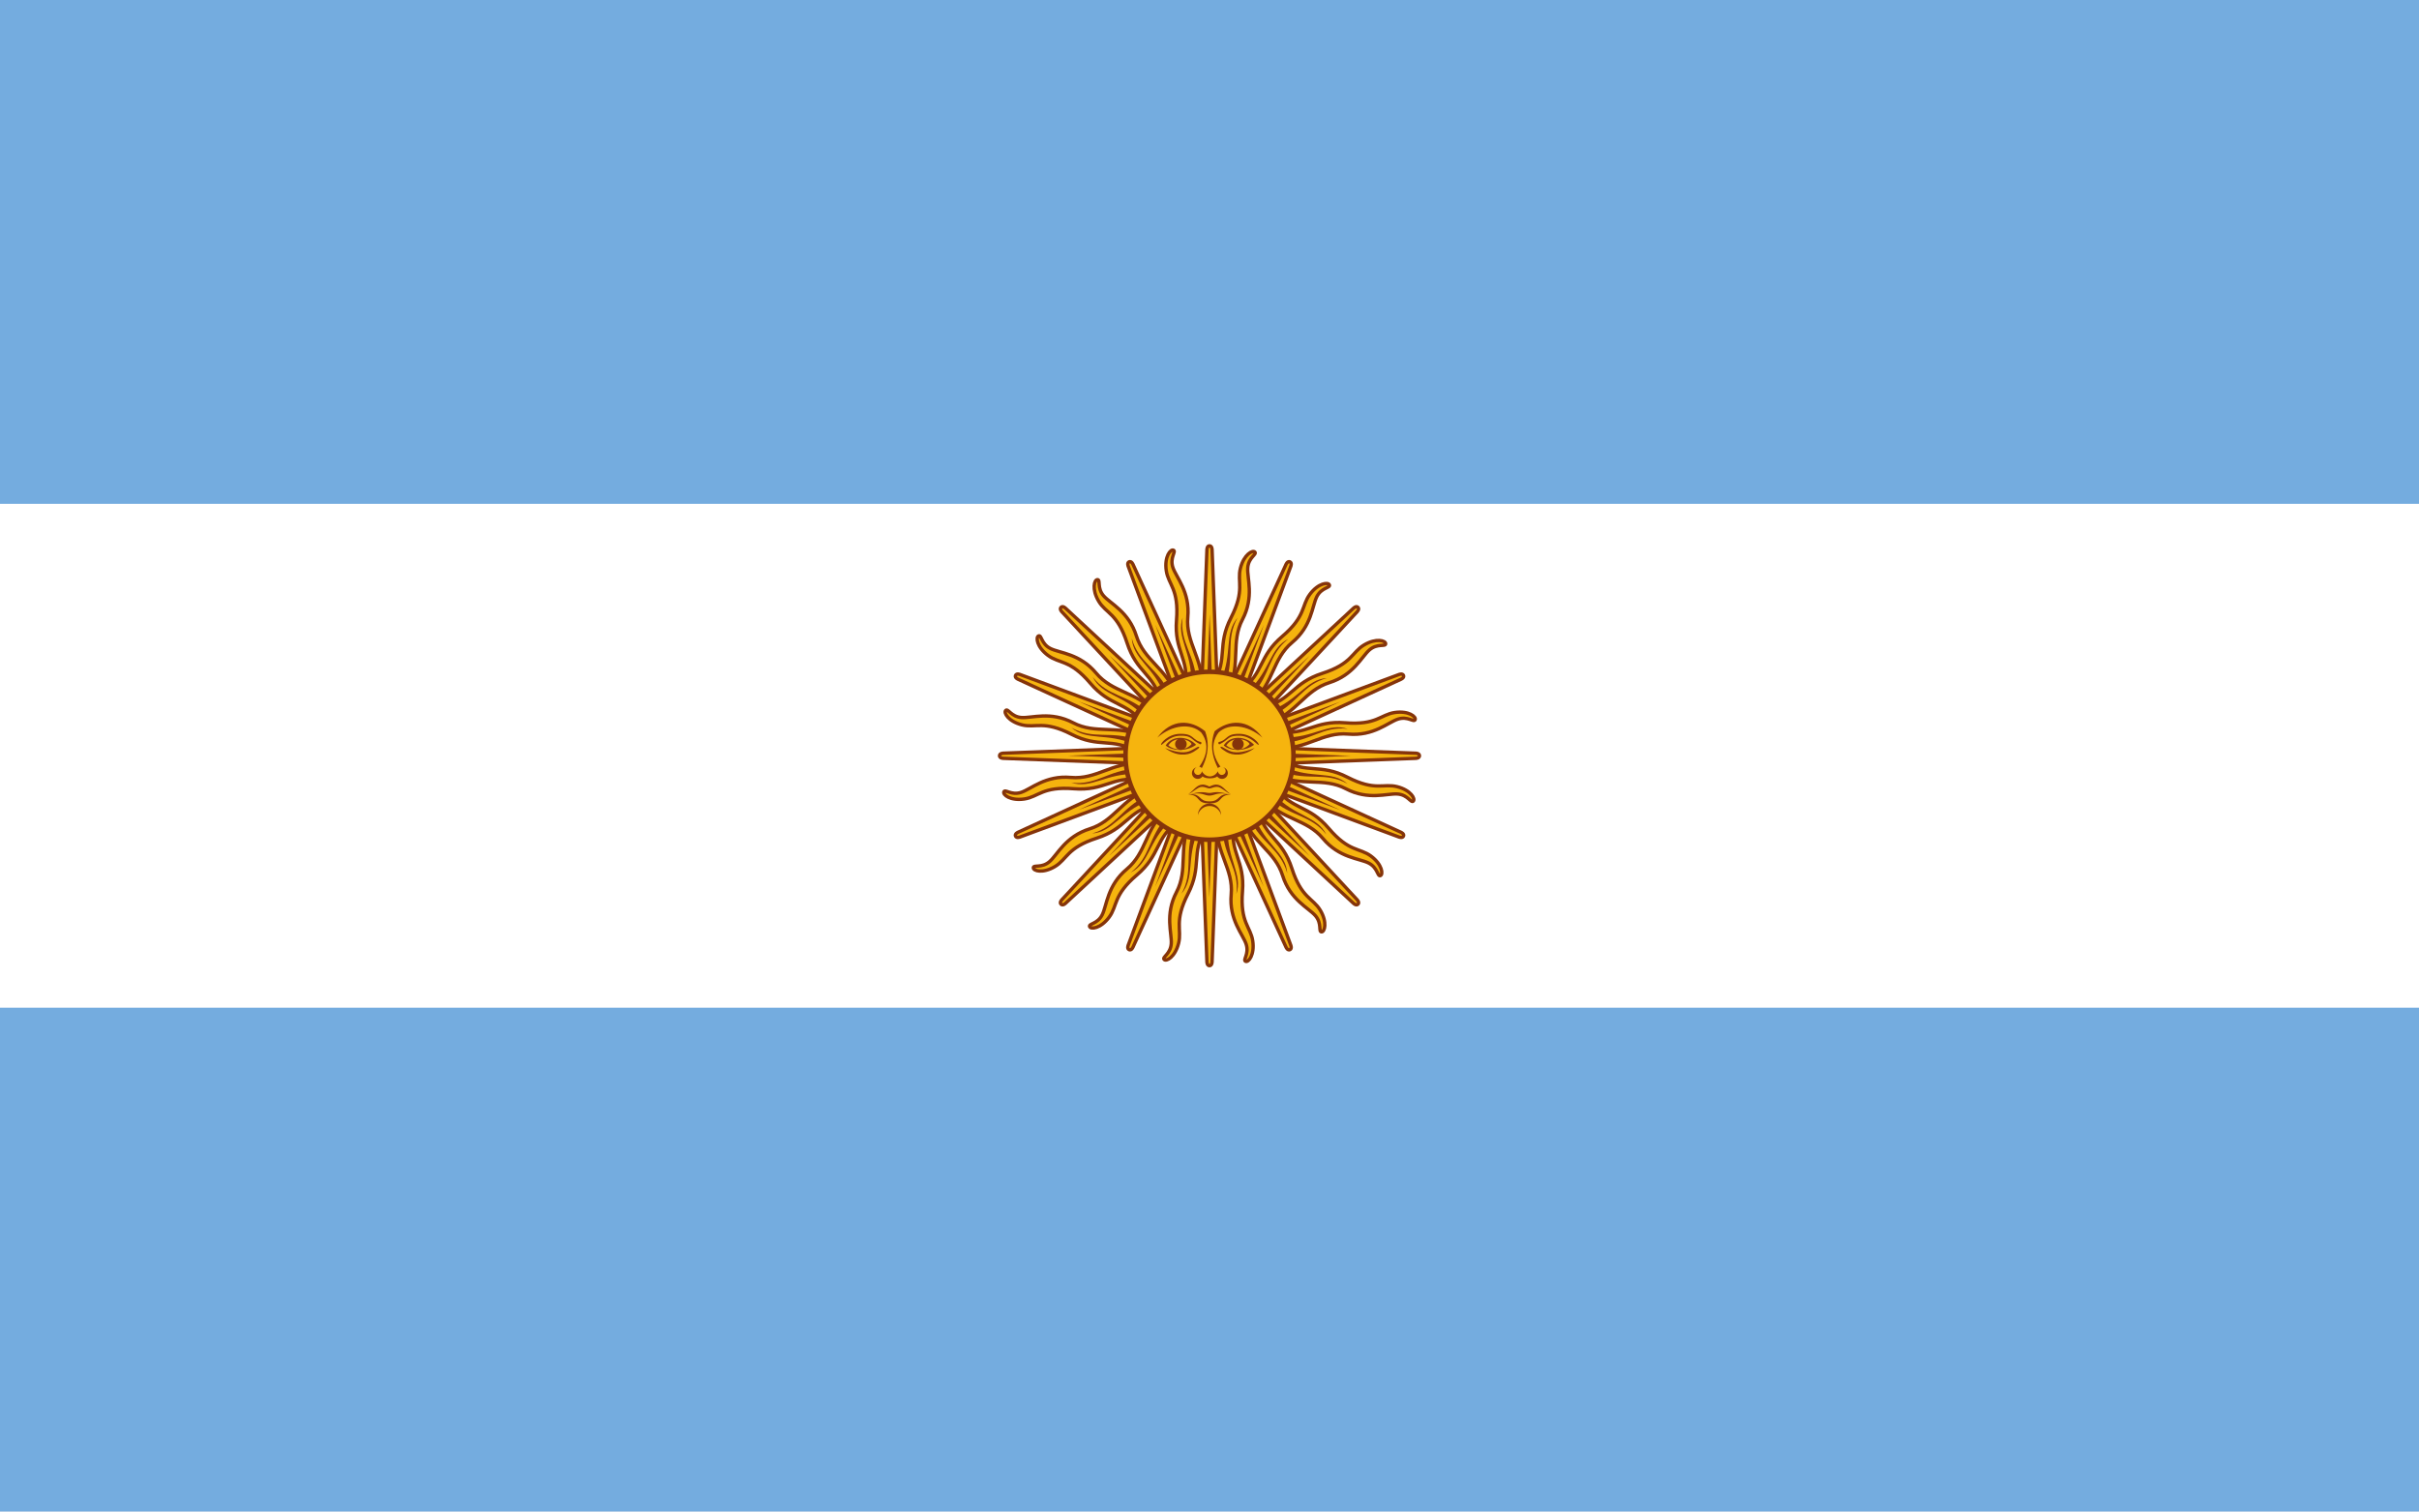
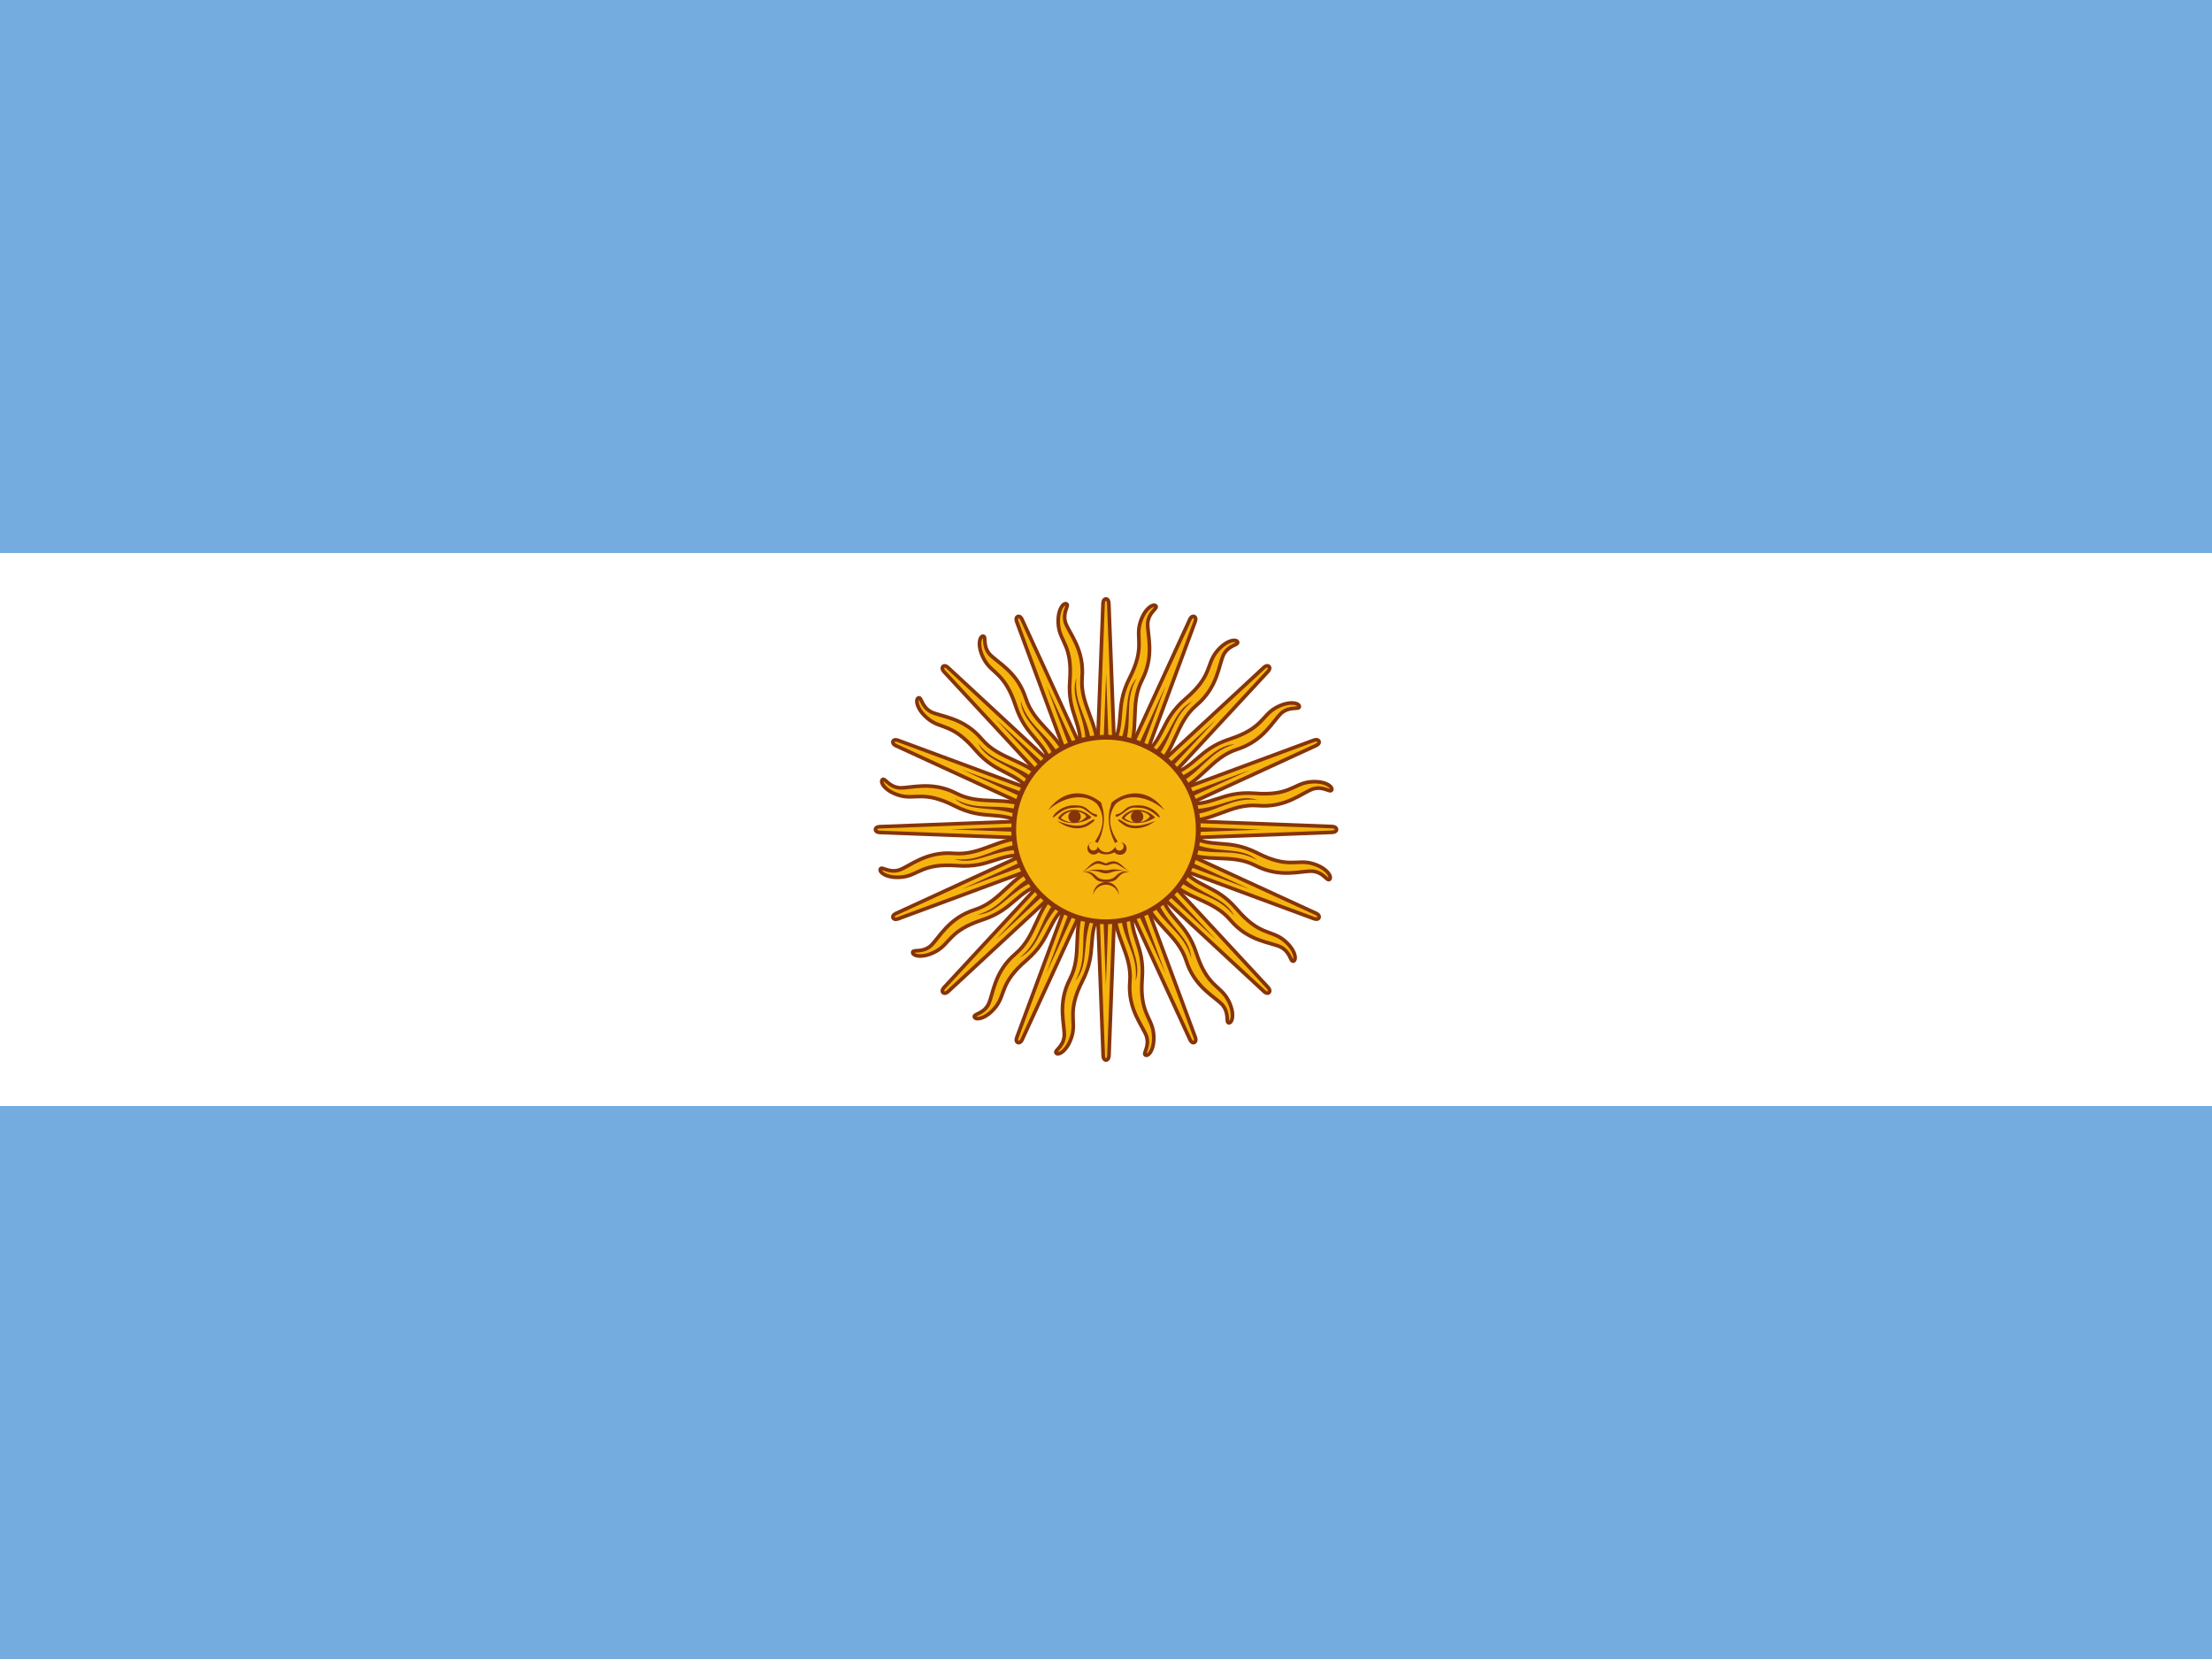
- <svg xmlns="http://www.w3.org/2000/svg" xmlns:xlink="http://www.w3.org/1999/xlink" width="800" version="1.0" height="500">
-   <path fill="#74acdf" d="M0 0h800v500H0z" />
-   <path fill="#fff" d="M0 166.67h800v166.67H0z" />
-   <g id="c">
-     <path id="a" stroke-width="1.112" stroke="#85340a" fill="#f6b40e" d="m396.84 251.31 28.454 61.992s.49 1.185 1.28.859c.79-.327.299-1.512.299-1.512l-23.715-63.956m-.68 24.12c-.347 9.428 5.452 14.613 4.694 23.032-.757 8.42 3.867 13.18 4.94 16.454 1.073 3.274-1.16 5.232-.198 5.698.963.466 3.07-2.12 2.383-6.775-.687-4.655-4.22-6.037-3.39-16.32.83-10.283-4.206-12.678-2.98-22.058" />
-     <use xlink:href="#a" transform="rotate(22.5 400 250)" />
-     <use xlink:href="#a" transform="rotate(45 400 250)" />
-     <use xlink:href="#a" transform="rotate(67.5 400 250)" />
-     <path id="b" fill="#85340a" d="M404.31 274.41c.453 9.054 5.587 13.063 4.579 21.314 2.213-6.525-3.124-11.583-2.82-21.22m-7.649-23.757 19.487 42.577-16.329-43.887" />
-     <use xlink:href="#b" transform="rotate(22.5 400 250)" />
-     <use xlink:href="#b" transform="rotate(45 400 250)" />
-     <use xlink:href="#b" transform="rotate(67.5 400 250)" />
+ <svg xmlns="http://www.w3.org/2000/svg" xmlns:xlink="http://www.w3.org/1999/xlink" id="flag-icons-ar" viewBox="0 0 640 480">
+   <path fill="#74acdf" d="M0 0h640v480H0z" />
+   <path fill="#fff" d="M0 160h640v160H0z" />
+   <g id="ar-c" transform="translate(-64)scale(.96)">
+     <path id="ar-a" fill="#f6b40e" stroke="#85340a" stroke-width="1.1" d="m396.8 251.3 28.5 62s.5 1.2 1.3.9c.8-.4.3-1.6.3-1.6l-23.7-64m-.7 24.2c-.4 9.4 5.4 14.6 4.7 23s3.8 13.2 5 16.5c1 3.3-1.2 5.2-.3 5.7 1 .5 3-2.1 2.4-6.8s-4.2-6-3.4-16.3-4.2-12.7-3-22" />
+     <use xlink:href="#ar-a" width="100%" height="100%" transform="rotate(22.5 400 250)" />
+     <use xlink:href="#ar-a" width="100%" height="100%" transform="rotate(45 400 250)" />
+     <use xlink:href="#ar-a" width="100%" height="100%" transform="rotate(67.5 400 250)" />
+     <path id="ar-b" fill="#85340a" d="M404.3 274.4c.5 9 5.6 13 4.6 21.3 2.2-6.5-3.1-11.6-2.8-21.2m-7.7-23.8 19.5 42.6-16.3-43.9" />
+     <use xlink:href="#ar-b" width="100%" height="100%" transform="rotate(22.5 400 250)" />
+     <use xlink:href="#ar-b" width="100%" height="100%" transform="rotate(45 400 250)" />
+     <use xlink:href="#ar-b" width="100%" height="100%" transform="rotate(67.5 400 250)" />
  </g>
-   <use xlink:href="#c" transform="rotate(90 400 250)" />
-   <use xlink:href="#c" transform="rotate(180 400 250)" />
-   <use xlink:href="#c" transform="rotate(270 400 250)" />
-   <circle r="27.778" stroke="#85340a" cy="250" cx="400" stroke-width="1.5" fill="#f6b40e" />
-   <path id="h" fill="#843511" d="M409.47 244.06c-1.897 0-3.713.822-4.781 2.531 2.136 1.923 6.856 2.132 10.062-.219a7.333 7.333 0 0 0-5.281-2.312zm-.031.438c1.846-.034 3.571.814 3.812 1.656-2.136 2.35-5.55 2.146-7.687.437.935-1.495 2.439-2.067 3.875-2.094z" />
-   <use xlink:href="#d" transform="matrix(-1 0 0 1 800.25 0)" />
-   <use xlink:href="#e" transform="matrix(-1 0 0 1 800.25 0)" />
-   <use xlink:href="#f" transform="translate(18.862)" />
-   <use xlink:href="#g" transform="matrix(-1 0 0 1 800.25 0)" />
-   <path d="M395.75 253.84c-.913.167-1.563.977-1.563 1.906 0 1.062.878 1.906 1.938 1.906a1.89 1.89 0 0 0 1.563-.812c.739.556 1.764.615 2.312.625.084.002.193 0 .25 0 .548-.01 1.573-.069 2.313-.625.36.516.935.812 1.562.812 1.06 0 1.938-.844 1.938-1.906 0-.929-.65-1.74-1.563-1.906.513.18.844.676.844 1.219a1.28 1.28 0 0 1-1.281 1.281c-.68 0-1.242-.54-1.282-1.219-.208.417-1.034 1.655-2.656 1.719-1.622-.064-2.447-1.302-2.656-1.719-.04.679-.6 1.219-1.281 1.219a1.28 1.28 0 0 1-1.281-1.281c0-.542.33-1.038.843-1.219zM397.84 259.53c-2.138 0-2.983 1.937-4.906 3.219 1.068-.427 1.91-1.27 3.406-2.125 1.496-.855 2.772.187 3.625.187h.031c.853 0 2.13-1.041 3.625-.187 1.497.856 2.369 1.698 3.438 2.125-1.924-1.282-2.8-3.219-4.938-3.219-.426 0-1.271.23-2.125.656h-.031c-.853-.426-1.698-.656-2.125-.656z" fill="#85340a" />
-   <path d="M397.12 262.06c-.844.037-1.96.207-3.563.688 3.848-.855 4.697.437 6.407.437h.03c1.71 0 2.56-1.292 6.407-.438-4.274-1.282-5.124-.437-6.406-.437h-.031c-.802 0-1.437-.312-2.844-.25z" fill="#85340a" />
-   <path d="M393.75 262.72c-.248.003-.519.005-.813.031 4.488.428 2.331 3 7.032 3h.03c4.702 0 2.575-2.572 7.063-3-4.7-.426-3.214 2.344-7.062 2.344h-.031c-3.608 0-2.496-2.421-6.22-2.375zM403.85 269.66a3.848 3.848 0 0 0-3.846-3.846 3.848 3.848 0 0 0-3.847 3.846 3.955 3.955 0 0 1 3.847-3.04 3.952 3.952 0 0 1 3.846 3.04z" fill="#85340a" />
-   <path id="e" fill="#85340a" d="M382.73 244.02c4.915-4.273 11.11-4.915 14.53-1.709.837 1.121 1.373 2.32 1.593 3.57.43 2.433-.33 5.062-2.236 7.756.215-.001.643.212.856.427 1.697-3.244 2.297-6.577 1.74-9.746a13.815 13.815 0 0 0-.67-2.436c-4.7-3.845-11.11-4.272-15.81 2.138z" />
-   <path id="d" fill="#85340a" d="M390.42 242.74c2.777 0 3.419.642 4.7 1.71 1.284 1.068 1.924.854 2.137 1.068.213.215 0 .854-.426.64s-1.284-.64-2.564-1.708c-1.283-1.07-2.563-1.069-3.846-1.069-3.846 0-5.983 3.205-6.41 2.991-.426-.214 2.137-3.632 6.41-3.632z" />
-   <use xlink:href="#h" transform="translate(-19.181)" />
-   <circle id="f" cy="246.15" cx="390.54" r="1.923" fill="#85340a" />
-   <path id="g" fill="#85340a" d="M385.29 247.44c3.633 2.778 7.265 2.564 9.402 1.282 2.136-1.282 2.136-1.709 1.71-1.709-.427 0-.853.427-2.564 1.281-1.71.856-4.273.856-8.546-.854z" />
+   <use xlink:href="#ar-c" width="100%" height="100%" transform="rotate(90 320 240)" />
+   <use xlink:href="#ar-c" width="100%" height="100%" transform="rotate(180 320 240)" />
+   <use xlink:href="#ar-c" width="100%" height="100%" transform="rotate(-90 320 240)" />
+   <circle cx="320" cy="240" r="26.7" fill="#f6b40e" stroke="#85340a" stroke-width="1.4" />
+   <path id="ar-h" fill="#843511" stroke-width="1" d="M329 234.3c-1.7 0-3.5.8-4.5 2.4 2 1.9 6.6 2 9.7-.2a7 7 0 0 0-5.1-2.2zm0 .4c1.8 0 3.5.8 3.7 1.6-2 2.3-5.3 2-7.4.4q1.6-2 3.8-2z" />
+   <use xlink:href="#ar-d" width="100%" height="100%" transform="matrix(-1 0 0 1 640.2 0)" />
+   <use xlink:href="#ar-e" width="100%" height="100%" transform="matrix(-1 0 0 1 640.2 0)" />
+   <use xlink:href="#ar-f" width="100%" height="100%" transform="translate(18.1)" />
+   <use xlink:href="#ar-g" width="100%" height="100%" transform="matrix(-1 0 0 1 640.2 0)" />
+   <path fill="#85340a" d="M316 243.7a1.8 1.8 0 1 0 1.8 2.9 4 4 0 0 0 2.2.6h.2q1 0 2.3-.6.5.7 1.5.7a1.8 1.8 0 0 0 .3-3.6q.8.3.8 1.2a1.2 1.2 0 0 1-2.4 0 3 3 0 0 1-2.6 1.7 3 3 0 0 1-2.5-1.7q-.1 1.1-1.3 1.2-1-.1-1.2-1.2c-.2-1.1.3-1 .8-1.2zm2 5.4c-2.1 0-3 2-4.8 3.1 1-.4 1.8-1.2 3.3-2s2.6.2 3.5.2 2-1 3.5-.2l3.3 2c-1.9-1.2-2.7-3-4.8-3q-.7 0-2 .6z" />
+   <path fill="#85340a" d="M317.2 251.6q-1.1 0-3.4.6c3.7-.8 4.5.5 6.2.5 1.6 0 2.5-1.3 6.1-.5-4-1.2-4.9-.4-6.1-.4-.8 0-1.4-.3-2.8-.2" />
+   <path fill="#85340a" d="M314 252.2h-.8c4.3.5 2.3 3 6.8 3s2.5-2.5 6.8-3c-4.5-.4-3.1 2.3-6.8 2.3-3.5 0-2.4-2.3-6-2.3" />
+   <path fill="#85340a" d="M323.7 258.9a3.7 3.7 0 0 0-7.4 0 3.8 3.8 0 0 1 7.4 0" />
+   <path id="ar-e" fill="#85340a" stroke-width="1" d="M303.4 234.3c4.7-4.1 10.7-4.8 14-1.7a8 8 0 0 1 1.5 3.4q.6 3.6-2.1 7.5l.8.4q2.4-4.7 1.6-9.4l-.6-2.3c-4.5-3.7-10.7-4-15.2 2z" />
+   <path id="ar-d" fill="#85340a" stroke-width="1" d="M310.8 233c2.7 0 3.3.6 4.5 1.7 1.2 1 1.9.8 2 1 .3.2 0 .8-.3.6q-.7-.2-2.5-1.6c-1.8-1.4-2.5-1-3.7-1-3.7 0-5.7 3-6.1 2.8-.5-.2 2-3.5 6.1-3.5" />
+   <use xlink:href="#ar-h" width="100%" height="100%" transform="translate(-18.4)" />
+   <circle id="ar-f" cx="310.9" cy="236.3" r="1.8" fill="#85340a" stroke-width="1" />
+   <path id="ar-g" fill="#85340a" stroke-width="1" d="M305.9 237.5c3.5 2.7 7 2.5 9 1.3 2-1.3 2-1.7 1.6-1.7s-.8.4-2.4 1.3c-1.7.8-4.1.8-8.2-.9" />
</svg>
